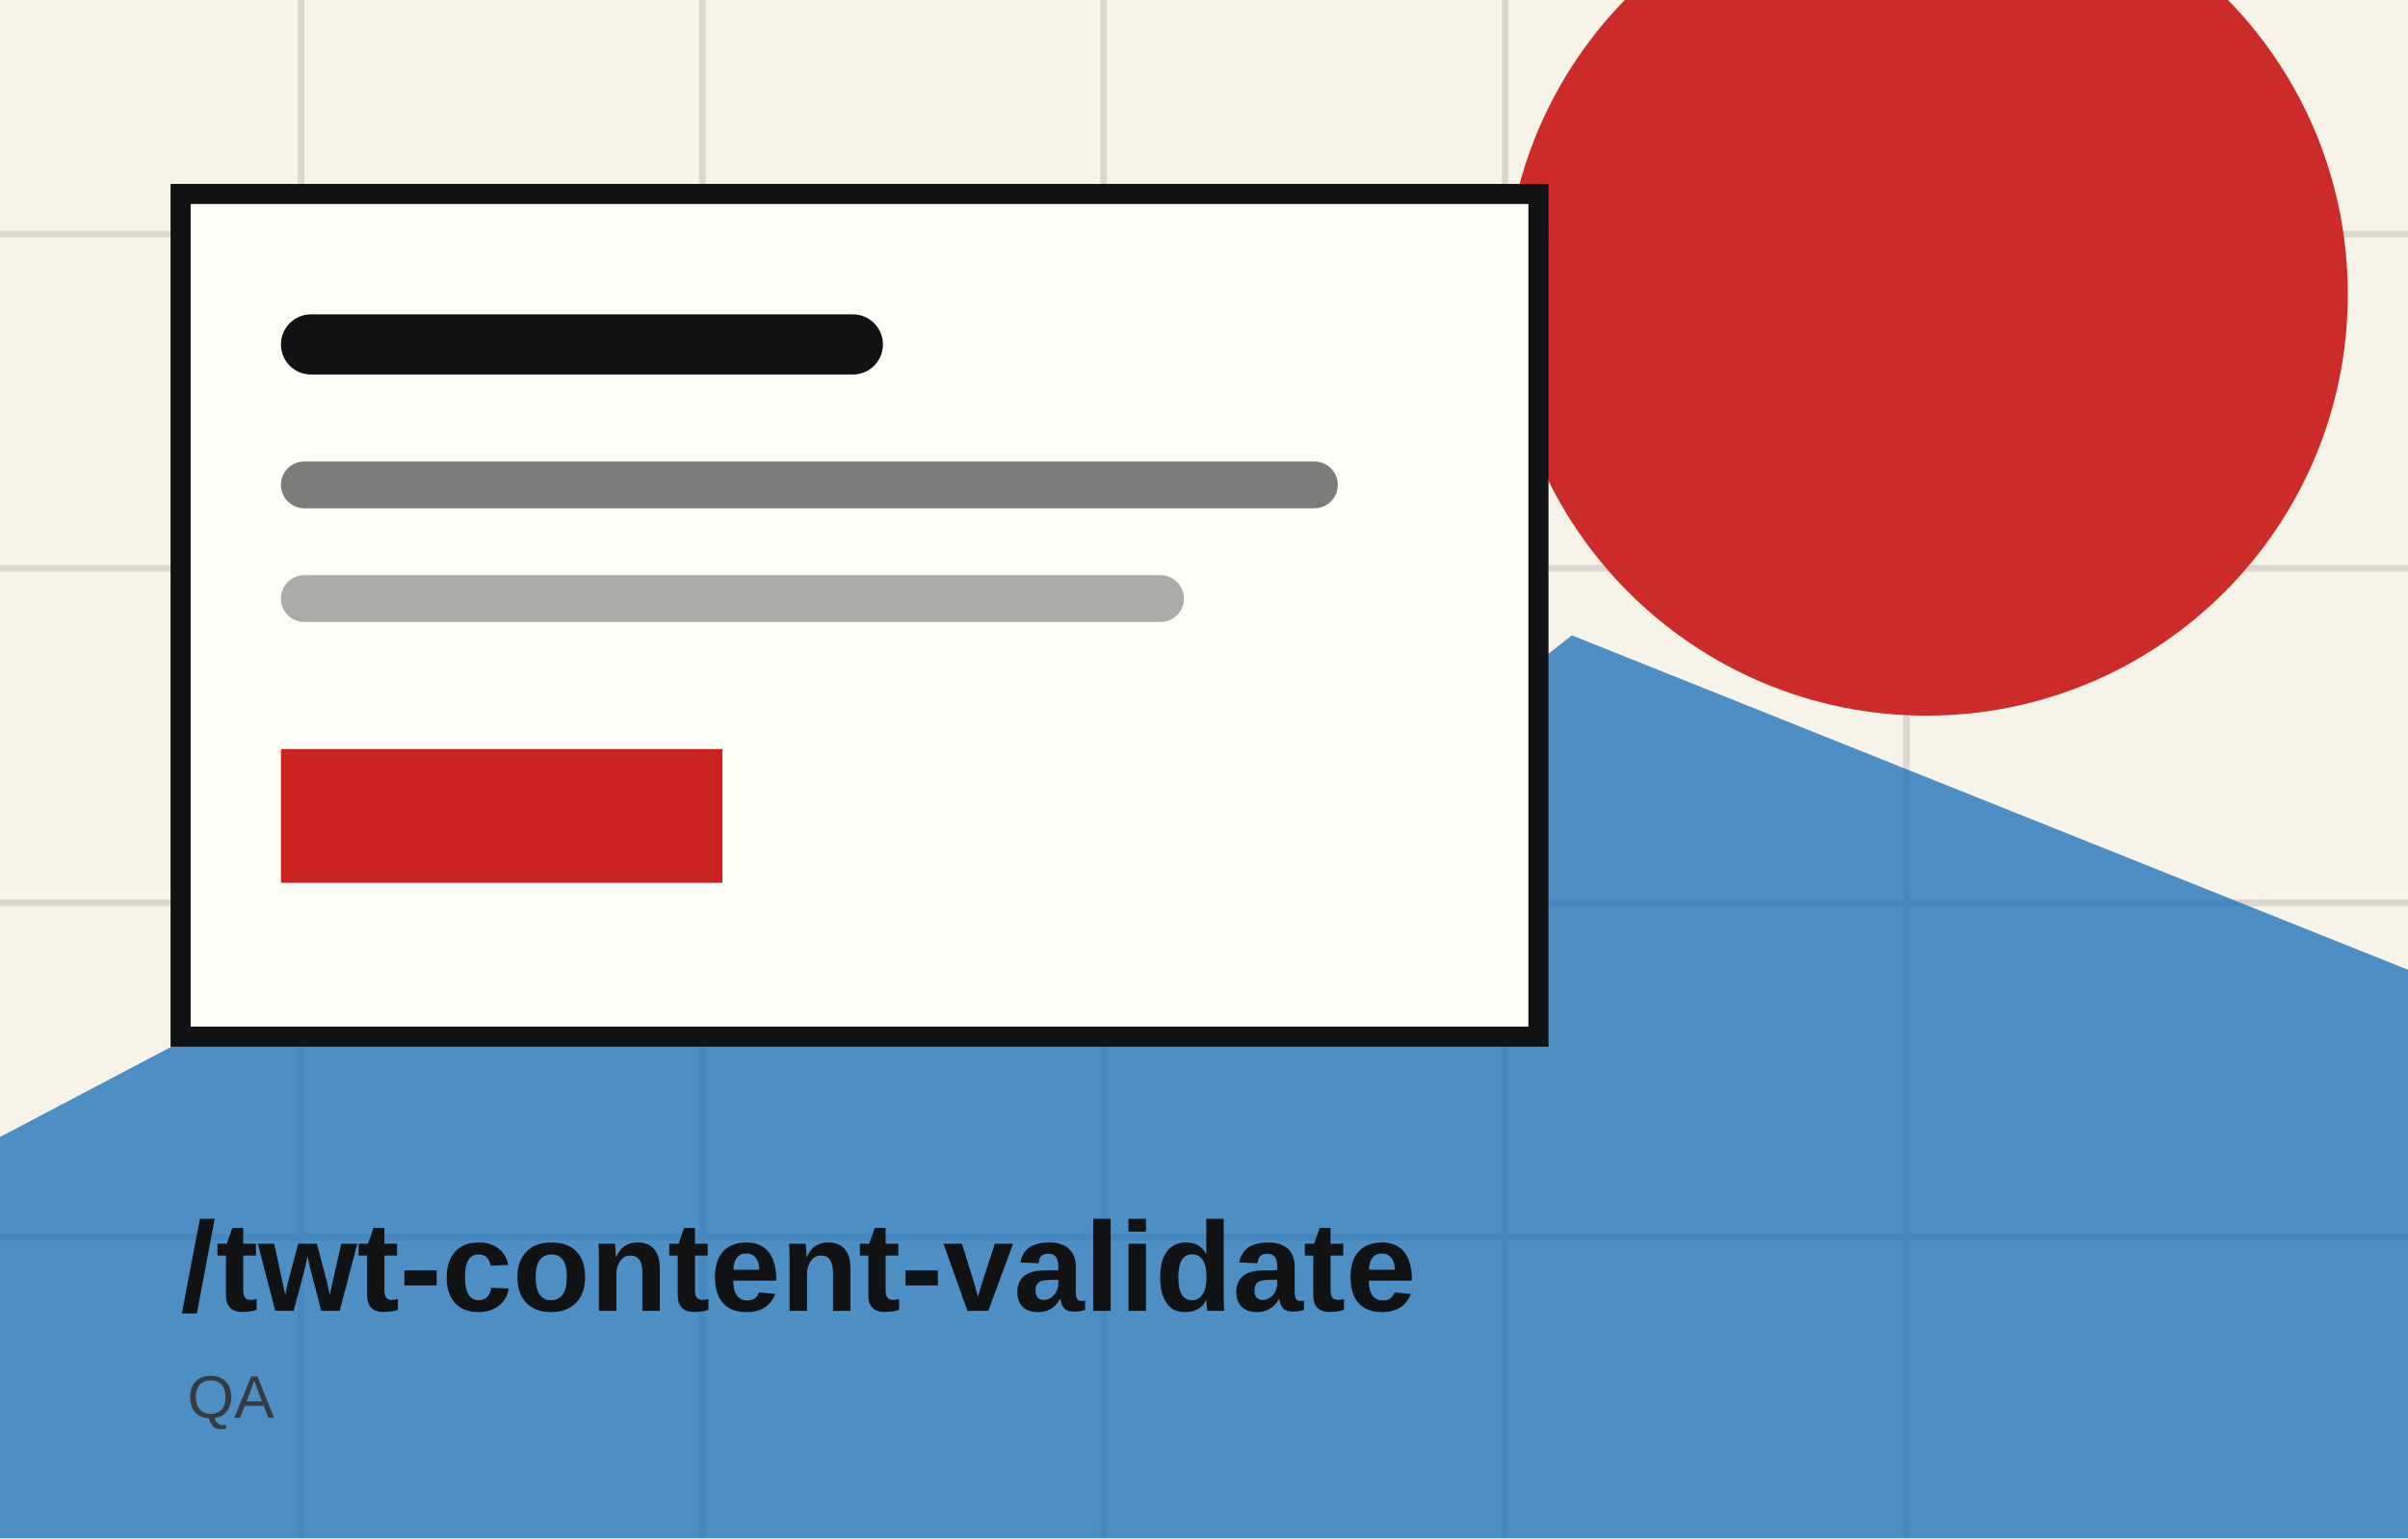
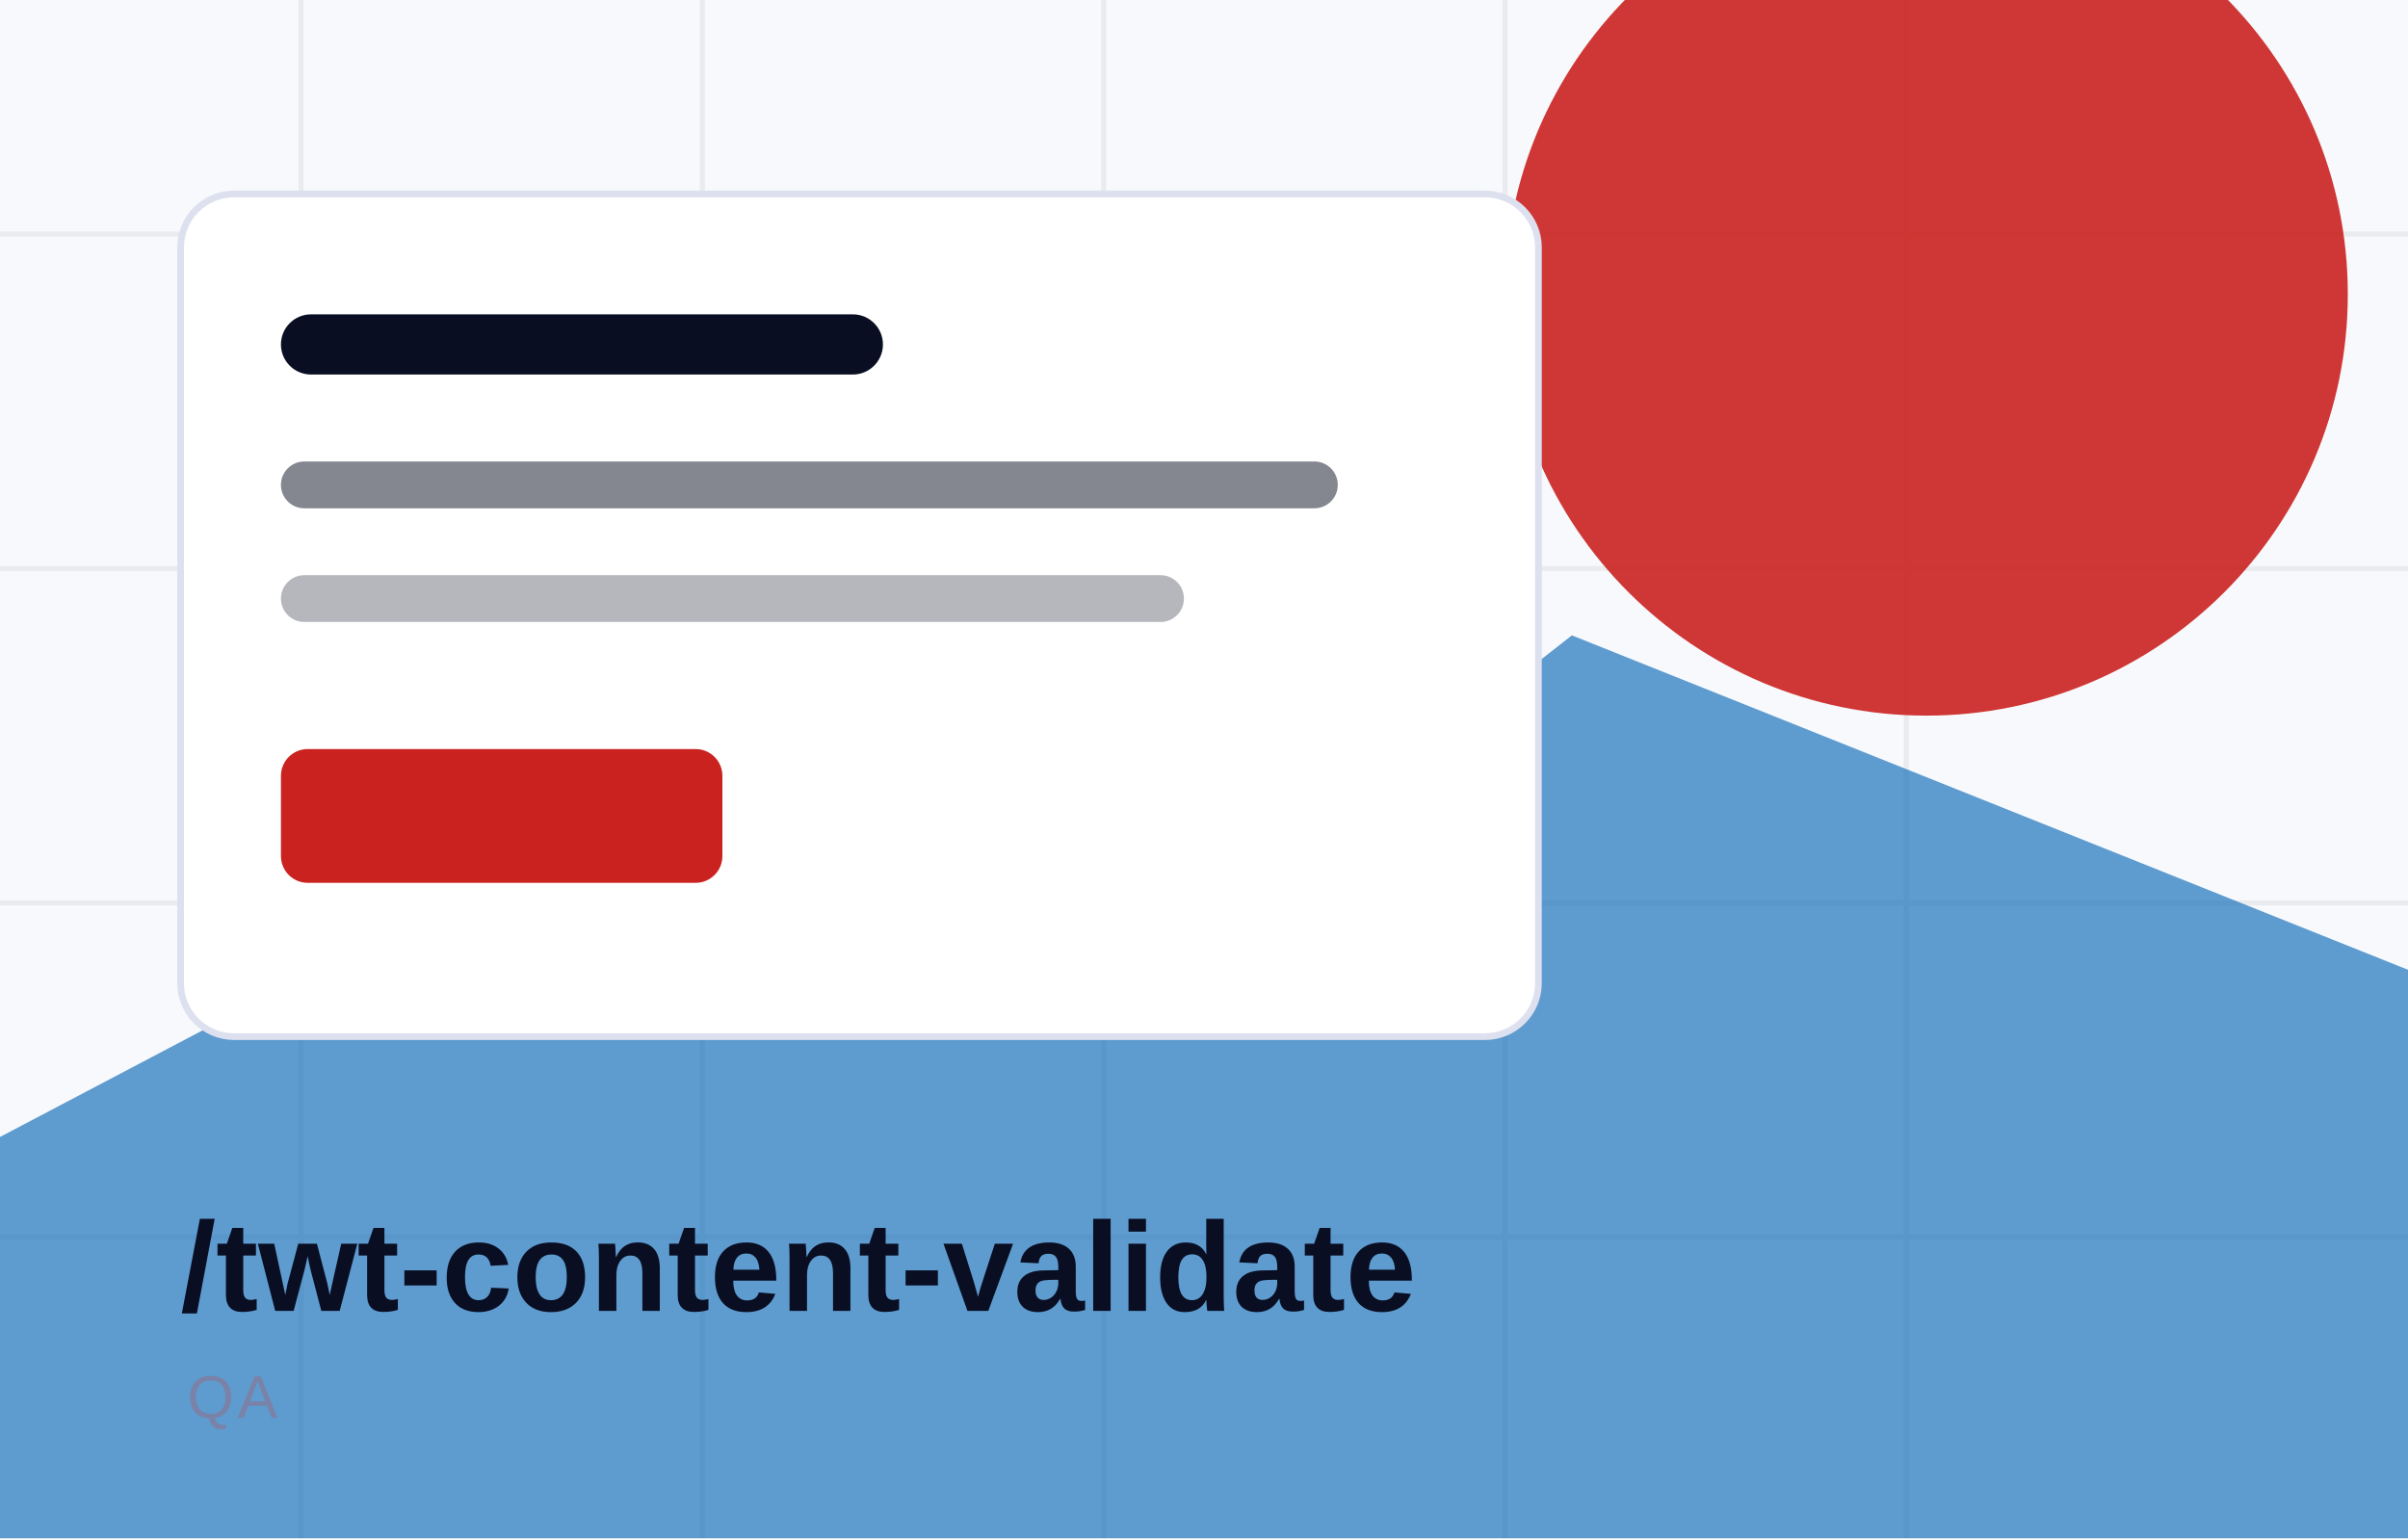
<svg xmlns="http://www.w3.org/2000/svg" width="720" height="460" viewBox="0 0 720 460" role="img" aria-label="/twt-content-validate preview">
-   <rect width="720" height="460" fill="#f7f3e8" />
-   <path d="M0 70 H720 M0 170 H720 M0 270 H720 M0 370 H720 M90 0 V460 M210 0 V460 M330 0 V460 M450 0 V460 M570 0 V460" stroke="#101214" stroke-width="2" opacity=".12" />
-   <circle cx="576" cy="88" r="126" fill="#ca221f" opacity=".95" />
-   <path d="M0 340 L190 240 L332 298 L470 190 L720 290 V460 H0Z" fill="#0b68b7" opacity=".72" />
-   <rect x="54" y="58" width="406" height="252" fill="#fffef6" stroke="#101214" stroke-width="6" />
-   <rect x="84" y="94" width="180" height="18" rx="9" fill="#101214" />
-   <rect x="84" y="138" width="316" height="14" rx="7" fill="#101214" opacity=".55" />
-   <rect x="84" y="172" width="270" height="14" rx="7" fill="#101214" opacity=".35" />
-   <rect x="84" y="224" width="132" height="40" fill="#ca221f" />
-   <text x="54" y="392" fill="#101214" font-family="Arial Black, Arial, sans-serif" font-size="38" font-weight="900">/twt-content-validate</text>
-   <text x="56" y="424" fill="#363b42" font-family="Arial, sans-serif" font-size="18">QA</text>
+   <rect width="720" height="460" fill="#f8f9fc" />
+   <path d="M0 70 H720 M0 170 H720 M0 270 H720 M0 370 H720 M90 0 V460 M210 0 V460 M330 0 V460 M450 0 V460 M570 0 V460" stroke="#090e22" stroke-width="1.5" opacity=".06" />
+   <circle cx="576" cy="88" r="126" fill="#ca221f" opacity=".9" />
+   <path d="M0 340 L190 240 L332 298 L470 190 L720 290 V460 H0Z" fill="#0b68b7" opacity=".65" />
+   <rect x="54" y="58" width="406" height="252" rx="16" fill="#ffffff" stroke="#dde0ee" stroke-width="2" />
+   <rect x="84" y="94" width="180" height="18" rx="9" fill="#090e22" />
+   <rect x="84" y="138" width="316" height="14" rx="7" fill="#090e22" opacity=".5" />
+   <rect x="84" y="172" width="270" height="14" rx="7" fill="#090e22" opacity=".3" />
+   <rect x="84" y="224" width="132" height="40" rx="8" fill="#ca221f" />
+   <text x="54" y="392" fill="#090e22" font-family="Montserrat, Arial, sans-serif" font-size="38" font-weight="800">/twt-content-validate</text>
+   <text x="56" y="424" fill="#7a82a8" font-family="Arial, sans-serif" font-size="18" letter-spacing="1">QA</text>
</svg>
